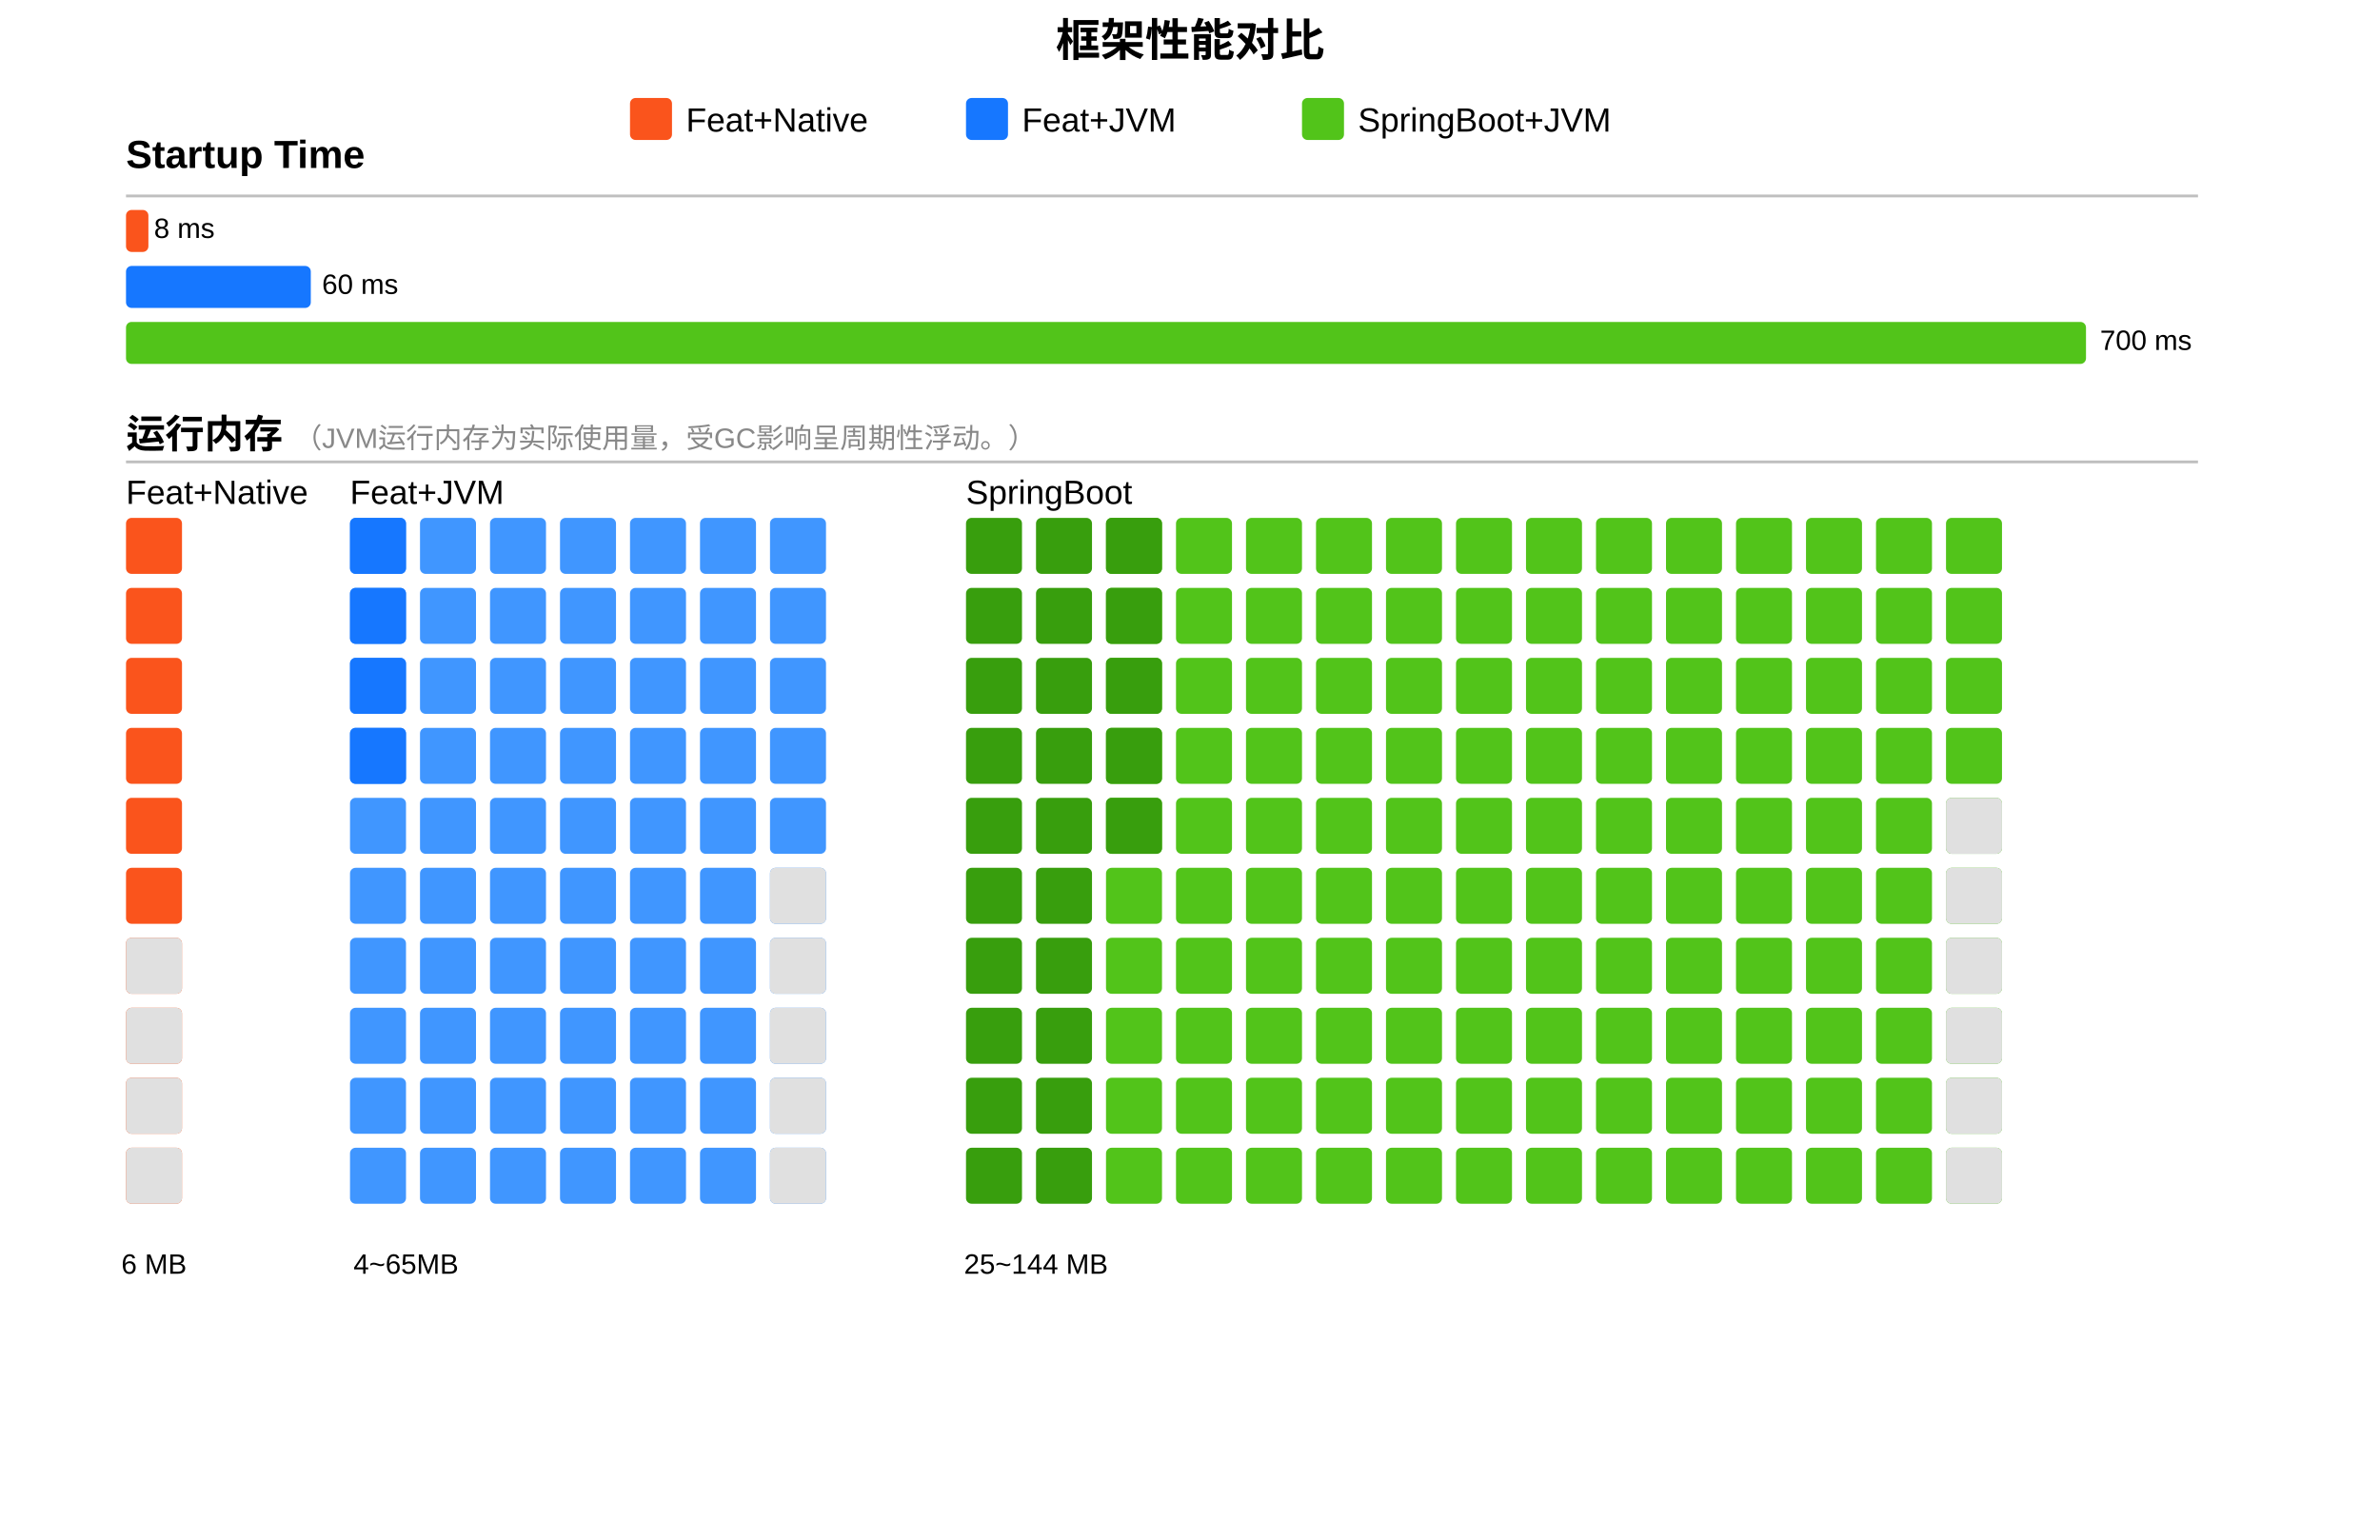
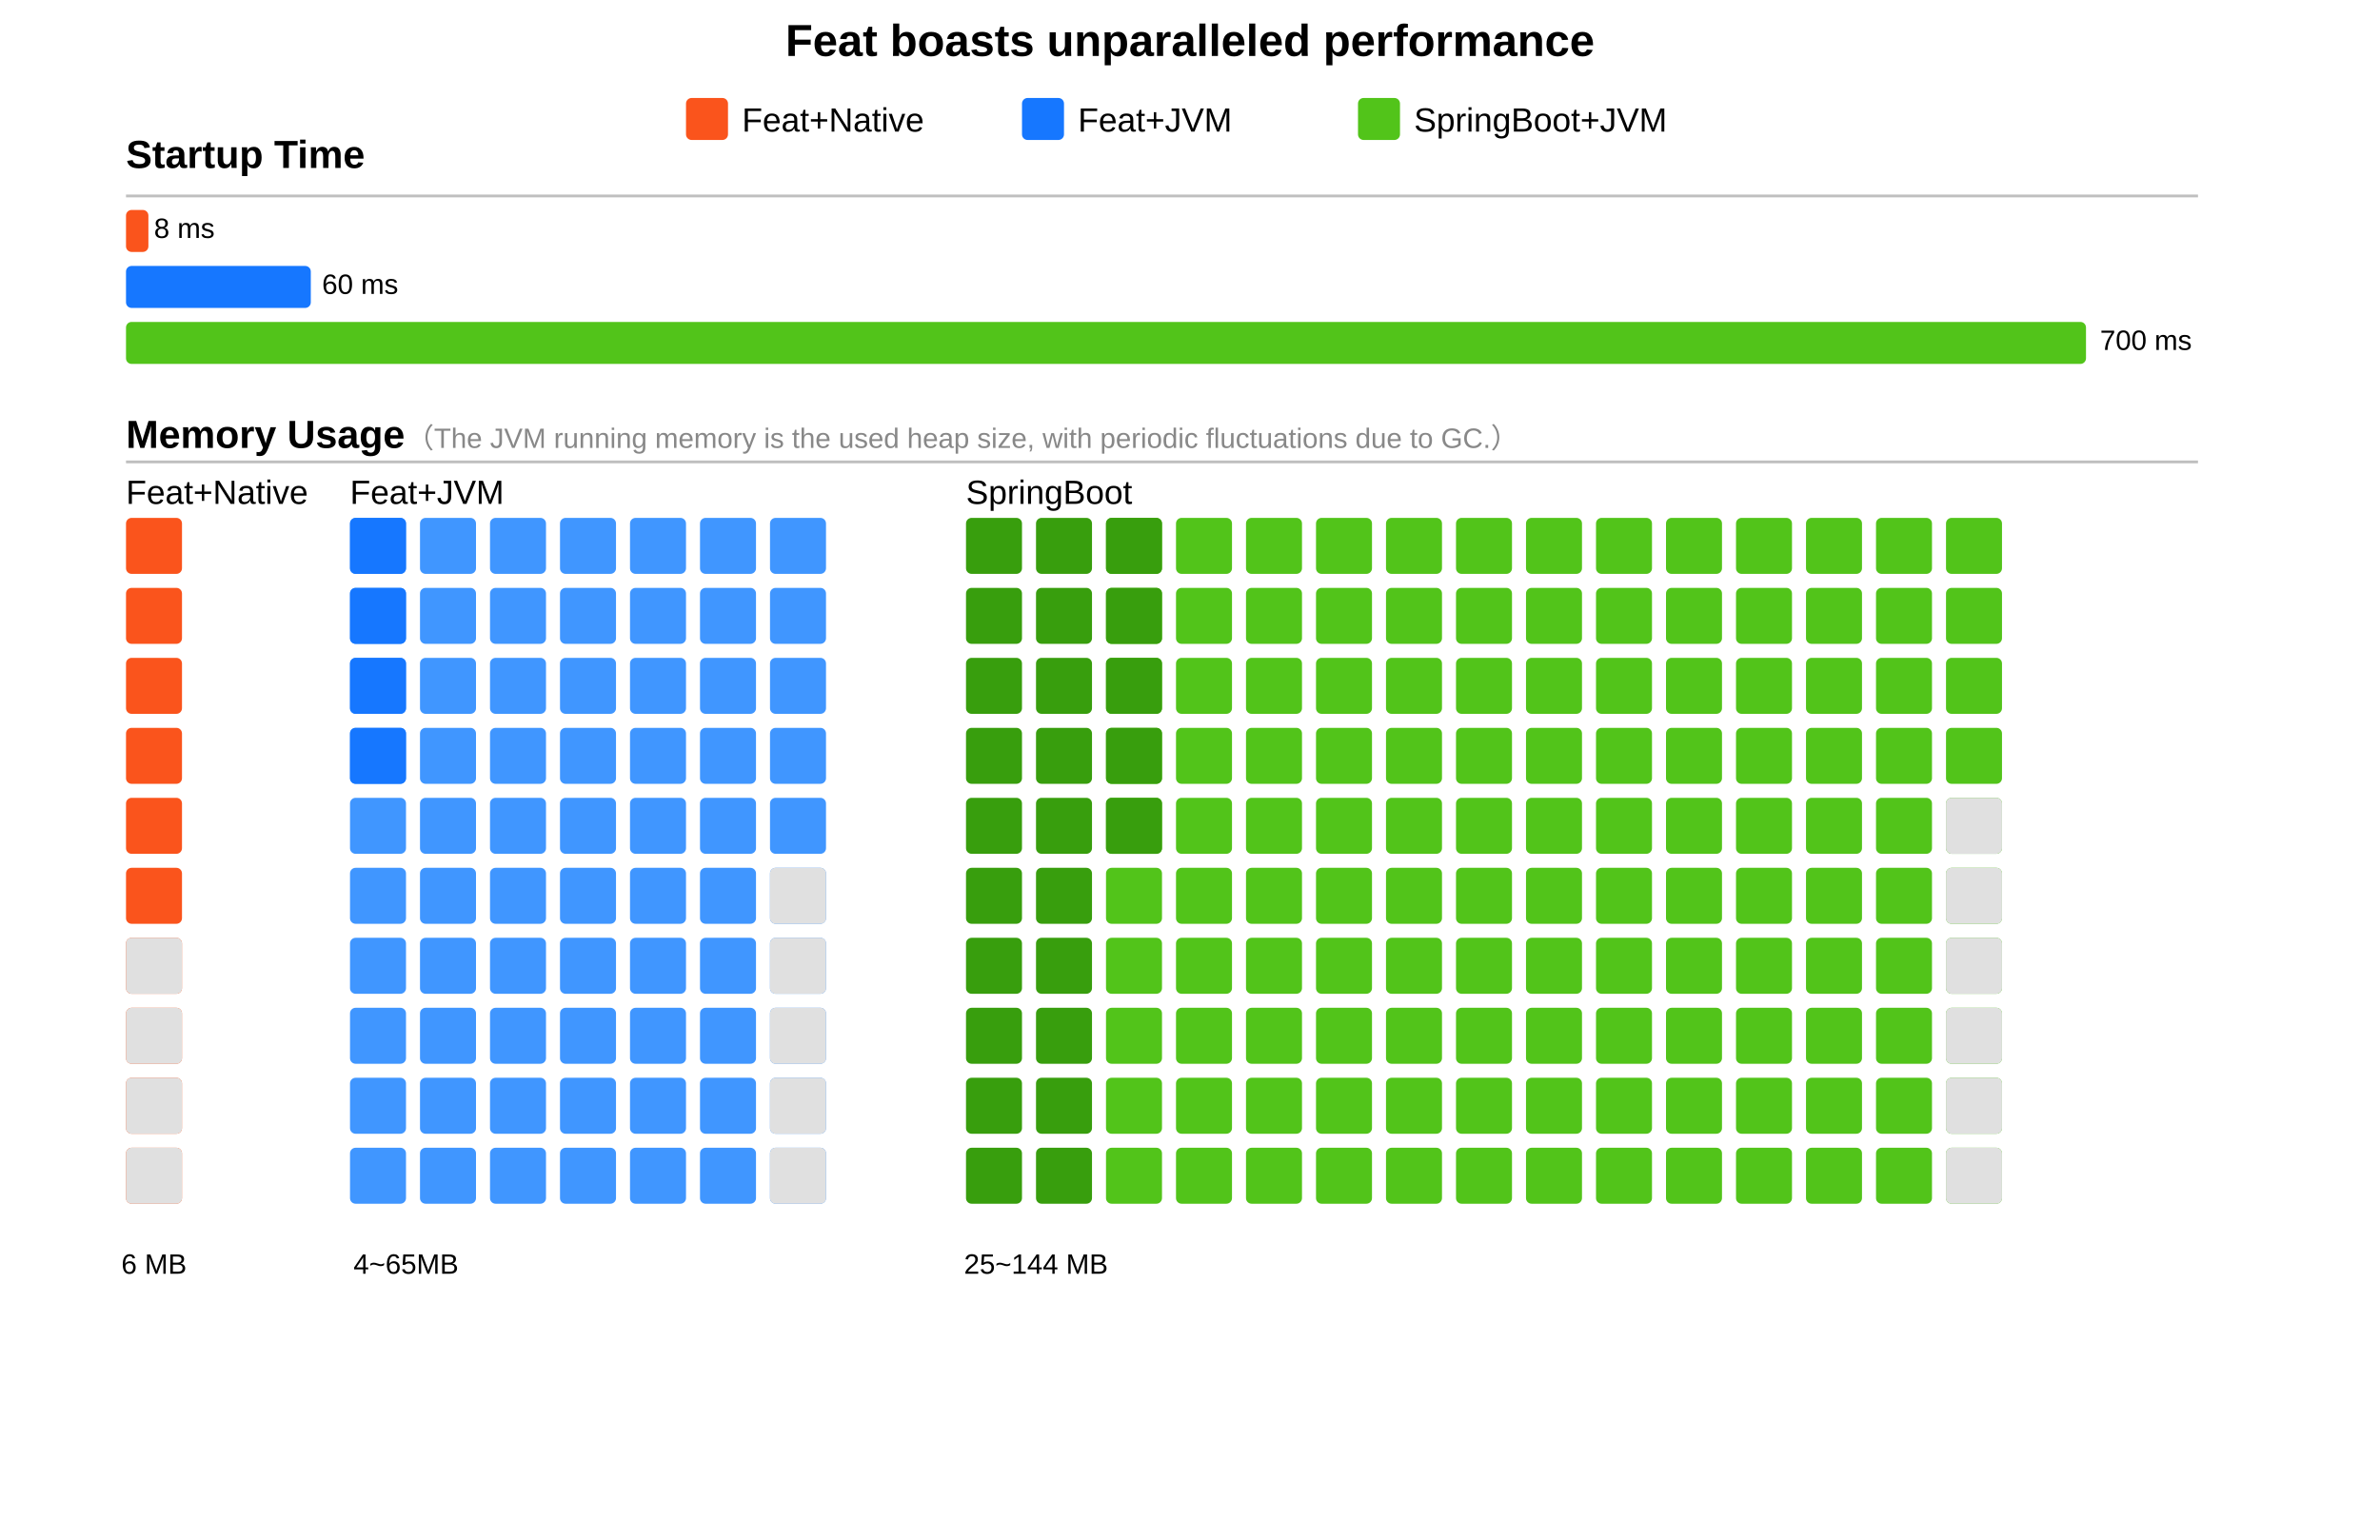
<svg xmlns="http://www.w3.org/2000/svg" width="850" height="550" viewBox="0 0 800 550" style="font-family:Arial">
-   <text x="400" y="20" font-size="16" font-weight="bold" text-anchor="middle">框架性能对比</text>
-   <g transform="translate(200 35)">
+   <text x="400" y="20" font-size="16" font-weight="bold" text-anchor="middle">Feat boasts unparalleled performance</text>
+   <g transform="translate(220 35)">
    <rect x="0" y="0" width="15" height="15" fill="#fa541c" rx="2" />
    <text x="20" y="12" font-size="12">Feat+Native</text>
    <rect x="120" y="0" width="15" height="15" fill="#1677ff" rx="2" />
    <text x="140" y="12" font-size="12">Feat+JVM</text>
    <rect x="240" y="0" width="15" height="15" fill="#52c41a" rx="2" />
    <text x="260" y="12" font-size="12">SpringBoot+JVM</text>
  </g>
  <g transform="translate(10 60)">
    <text x="10" y="0" font-size="14" font-weight="bold">Startup Time</text>
    <line x1="10" y1="10" x2="750" y2="10" stroke="#bfbfbf" stroke-width="1" />
    <rect x="10" y="15" width="8" height="15" fill="#fa541c" rx="2">
      <animate attributeName="width" from="0" to="8" dur="0.8s" fill="freeze" />
    </rect>
    <text x="20" y="25" font-size="10" fill="#000">8 ms</text>
    <rect x="10" y="35" width="66" height="15" fill="#1677ff" rx="2">
      <animate attributeName="width" from="0" to="66" dur="0.8s" begin="0.2s" fill="freeze" />
    </rect>
    <text x="80" y="45" font-size="10" fill="#000">60 ms</text>
    <rect x="10" y="55" width="700" height="15" fill="#52c41a" rx="2">
      <animate attributeName="width" from="0" to="700" dur="0.8s" begin="0.4s" fill="freeze" />
    </rect>
    <text x="715" y="65" font-size="10" fill="#000">700 ms</text>
  </g>
-   <text x="20" y="160" font-size="14" font-weight="bold">运行内存</text>
-   <text x="80" y="160" font-size="10" fill="#888888">（JVM运行内存为实际使用量，受GC影响呈周期性浮动。）</text>
+   <text x="20" y="160" font-size="14" font-weight="bold">Memory Usage</text>
+   <text x="120" y="160" font-size="10" fill="#888888">（The JVM running memory is the used heap size, with periodic fluctuations due to GC.）</text>
  <line x1="20" y1="165" x2="760" y2="165" stroke="#bfbfbf" stroke-width="1" />
  <symbol id="column-template">
    <rect x="0" y="0" width="20" height="20" fill="currentColor" rx="2">
        </rect>
    <rect x="0" y="25" width="20" height="20" fill="currentColor" rx="2">
        </rect>
    <rect x="0" y="50" width="20" height="20" fill="currentColor" rx="2">
        </rect>
    <rect x="0" y="75" width="20" height="20" fill="currentColor" rx="2">
        </rect>
    <rect x="0" y="100" width="20" height="20" fill="currentColor" rx="2">
        </rect>
    <rect x="0" y="125" width="20" height="20" fill="currentColor" rx="2">
        </rect>
    <rect x="0" y="150" width="20" height="20" fill="currentColor" rx="2">
        </rect>
    <rect x="0" y="175" width="20" height="20" fill="currentColor" rx="2">
        </rect>
    <rect x="0" y="200" width="20" height="20" fill="currentColor" rx="2">
        </rect>
    <rect x="0" y="225" width="20" height="20" fill="currentColor" rx="2">
        </rect>
  </symbol>
  <g transform="translate(20 185)">
    <text x="0" y="-5" font-size="12">Feat+Native</text>
    <use href="#column-template" x="0" y="0" style="color: #fa541c;" />
    <rect x="0" y="150" width="20" height="20" fill="#e0e0e0" rx="2">
        </rect>
    <rect x="0" y="175" width="20" height="20" fill="#e0e0e0" rx="2">
        </rect>
    <rect x="0" y="200" width="20" height="20" fill="#e0e0e0" rx="2">
        </rect>
    <rect x="0" y="225" width="20" height="20" fill="#e0e0e0" rx="2">
        </rect>
    <text x="10" y="270" font-size="10" text-anchor="middle">6 MB</text>
  </g>
  <g transform="translate(100 185)">
    <text x="0" y="-5" font-size="12">Feat+JVM</text>
    <use href="#column-template" x="0" y="0" style="color: #4096ff;">
      <animate attributeName="opacity" values="0.7;1;0.7" begin="1s" dur="2s" repeatCount="indefinite" />
    </use>
    <rect x="0" y="0" width="20" height="20" fill="#1677ff" rx="2">
        </rect>
    <rect x="0" y="25" width="20" height="20" fill="#1677ff" rx="2">
        </rect>
    <rect x="0" y="50" width="20" height="20" fill="#1677ff" rx="2">
        </rect>
    <rect x="0" y="75" width="20" height="20" fill="#1677ff" rx="2">
        </rect>
    <use href="#column-template" x="25" y="0" style="color: #4096ff;">
      <animate attributeName="opacity" values="0.7;1;0.7" begin="1.2s" dur="2s" repeatCount="indefinite" />
    </use>
    <use href="#column-template" x="50" y="0" style="color: #4096ff;">
      <animate attributeName="opacity" values="0.7;1;0.7" begin="1.4s" dur="2s" repeatCount="indefinite" />
    </use>
    <use href="#column-template" x="75" y="0" style="color: #4096ff;">
      <animate attributeName="opacity" values="0.7;1;0.7" begin="1.6s" dur="2s" repeatCount="indefinite" />
    </use>
    <use href="#column-template" x="100" y="0" style="color: #4096ff;">
      <animate attributeName="opacity" values="0.7;1;0.7" begin="1.8s" dur="2s" repeatCount="indefinite" />
    </use>
    <use href="#column-template" x="125" y="0" style="color: #4096ff;">
      <animate attributeName="opacity" values="0.7;1;0.7" begin="2s" dur="2s" repeatCount="indefinite" />
    </use>
    <use href="#column-template" x="150" y="0" style="color: #4096ff;">
      <animate attributeName="opacity" values="0.7;1;0.7" begin="2.2s" dur="2s" repeatCount="indefinite" />
    </use>
    <rect x="150" y="125" width="20" height="20" fill="#e0e0e0" rx="2">
        </rect>
    <rect x="150" y="150" width="20" height="20" fill="#e0e0e0" rx="2">
        </rect>
    <rect x="150" y="175" width="20" height="20" fill="#e0e0e0" rx="2">
        </rect>
    <rect x="150" y="200" width="20" height="20" fill="#e0e0e0" rx="2">
        </rect>
    <rect x="150" y="225" width="20" height="20" fill="#e0e0e0" rx="2">
        </rect>
    <text x="20" y="270" font-size="10" text-anchor="middle">4~65MB</text>
  </g>
  <g transform="translate(320 185)">
    <text x="0" y="-5" font-size="12">SpringBoot</text>
    <use href="#column-template" x="0" y="0" style="color: #389e0d;" />
    <use href="#column-template" x="25" y="0" style="color: #389e0d;" />
    <use href="#column-template" x="50" y="0" style="color: #52c41a;">
      <animate attributeName="opacity" values="0.7;1;0.7" begin="1s" dur="2s" repeatCount="indefinite" />
    </use>
    <rect x="50" y="0" width="20" height="20" fill="#389e0d" rx="2">
        </rect>
    <rect x="50" y="25" width="20" height="20" fill="#389e0d" rx="2">
        </rect>
    <rect x="50" y="50" width="20" height="20" fill="#389e0d" rx="2">
        </rect>
    <rect x="50" y="75" width="20" height="20" fill="#389e0d" rx="2">
        </rect>
    <rect x="50" y="100" width="20" height="20" fill="#389e0d" rx="2">
        </rect>
    <use href="#column-template" x="75" y="0" style="color: #52c41a;">
      <animate attributeName="opacity" values="0.7;1;0.7" begin="1.2s" dur="2s" repeatCount="indefinite" />
    </use>
    <use href="#column-template" x="100" y="0" style="color: #52c41a;">
      <animate attributeName="opacity" values="0.7;1;0.7" begin="1.4s" dur="2s" repeatCount="indefinite" />
    </use>
    <use href="#column-template" x="125" y="0" style="color: #52c41a;">
      <animate attributeName="opacity" values="0.7;1;0.7" begin="1.6s" dur="2s" repeatCount="indefinite" />
    </use>
    <use href="#column-template" x="150" y="0" style="color: #52c41a;">
      <animate attributeName="opacity" values="0.7;1;0.7" begin="1.8s" dur="2s" repeatCount="indefinite" />
    </use>
    <use href="#column-template" x="175" y="0" style="color: #52c41a;">
      <animate attributeName="opacity" values="0.7;1;0.7" begin="2s" dur="2s" repeatCount="indefinite" />
    </use>
    <use href="#column-template" x="200" y="0" style="color: #52c41a;">
      <animate attributeName="opacity" values="0.7;1;0.7" begin="2.2s" dur="2s" repeatCount="indefinite" />
    </use>
    <use href="#column-template" x="225" y="0" style="color: #52c41a;">
      <animate attributeName="opacity" values="0.7;1;0.7" begin="2.4s" dur="2s" repeatCount="indefinite" />
    </use>
    <use href="#column-template" x="250" y="0" style="color: #52c41a;">
      <animate attributeName="opacity" values="0.7;1;0.7" begin="2.6s" dur="2s" repeatCount="indefinite" />
    </use>
    <use href="#column-template" x="275" y="0" style="color: #52c41a;">
      <animate attributeName="opacity" values="0.7;1;0.7" begin="2.8s" dur="2s" repeatCount="indefinite" />
    </use>
    <use href="#column-template" x="300" y="0" style="color: #52c41a;">
      <animate attributeName="opacity" values="0.7;1;0.7" begin="3s" dur="2s" repeatCount="indefinite" />
    </use>
    <use href="#column-template" x="325" y="0" style="color: #52c41a;">
      <animate attributeName="opacity" values="0.7;1;0.7" begin="3.2s" dur="2s" repeatCount="indefinite" />
    </use>
    <use href="#column-template" x="350" y="0" style="color: #52c41a;">
      <animate attributeName="opacity" values="0.7;1;0.7" begin="3.2s" dur="2s" repeatCount="indefinite" />
    </use>
    <rect x="350" y="100" width="20" height="20" fill="#e0e0e0" rx="2">
        </rect>
    <rect x="350" y="125" width="20" height="20" fill="#e0e0e0" rx="2">
        </rect>
    <rect x="350" y="150" width="20" height="20" fill="#e0e0e0" rx="2">
        </rect>
    <rect x="350" y="175" width="20" height="20" fill="#e0e0e0" rx="2">
        </rect>
    <rect x="350" y="200" width="20" height="20" fill="#e0e0e0" rx="2">
        </rect>
    <rect x="350" y="225" width="20" height="20" fill="#e0e0e0" rx="2">
        </rect>
    <text x="25" y="270" font-size="10" text-anchor="middle">25~144 MB</text>
  </g>
</svg>
